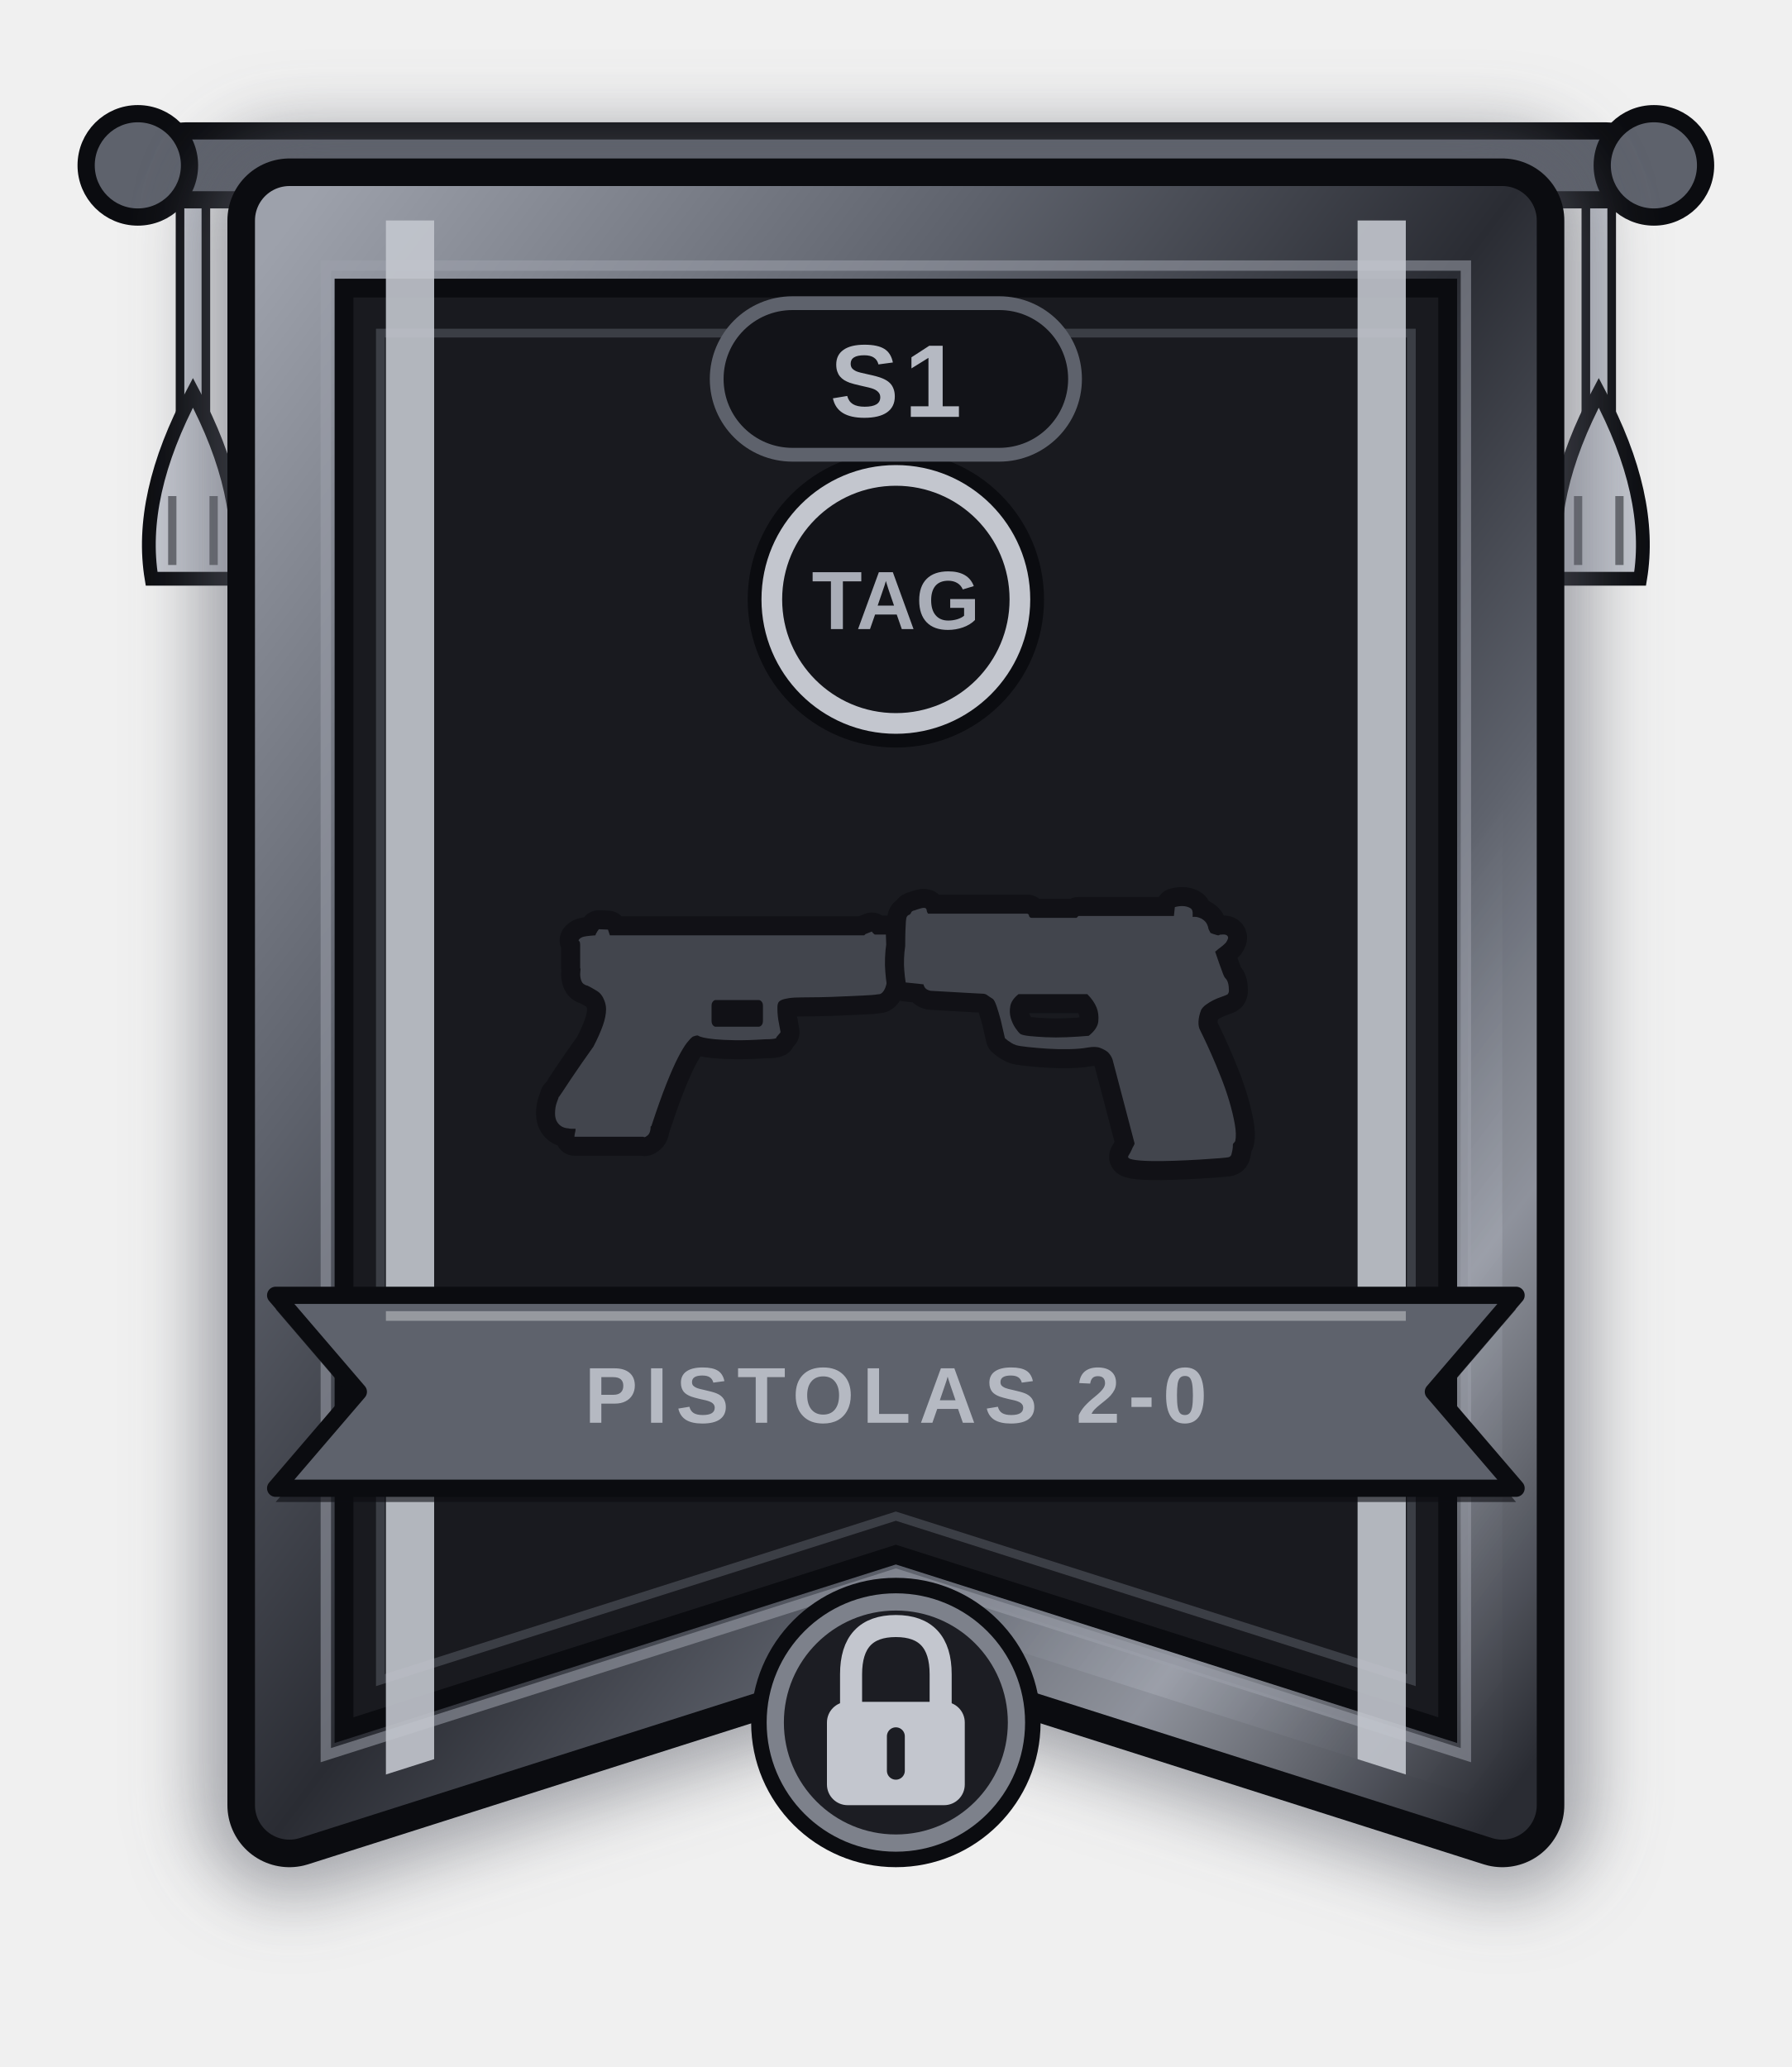
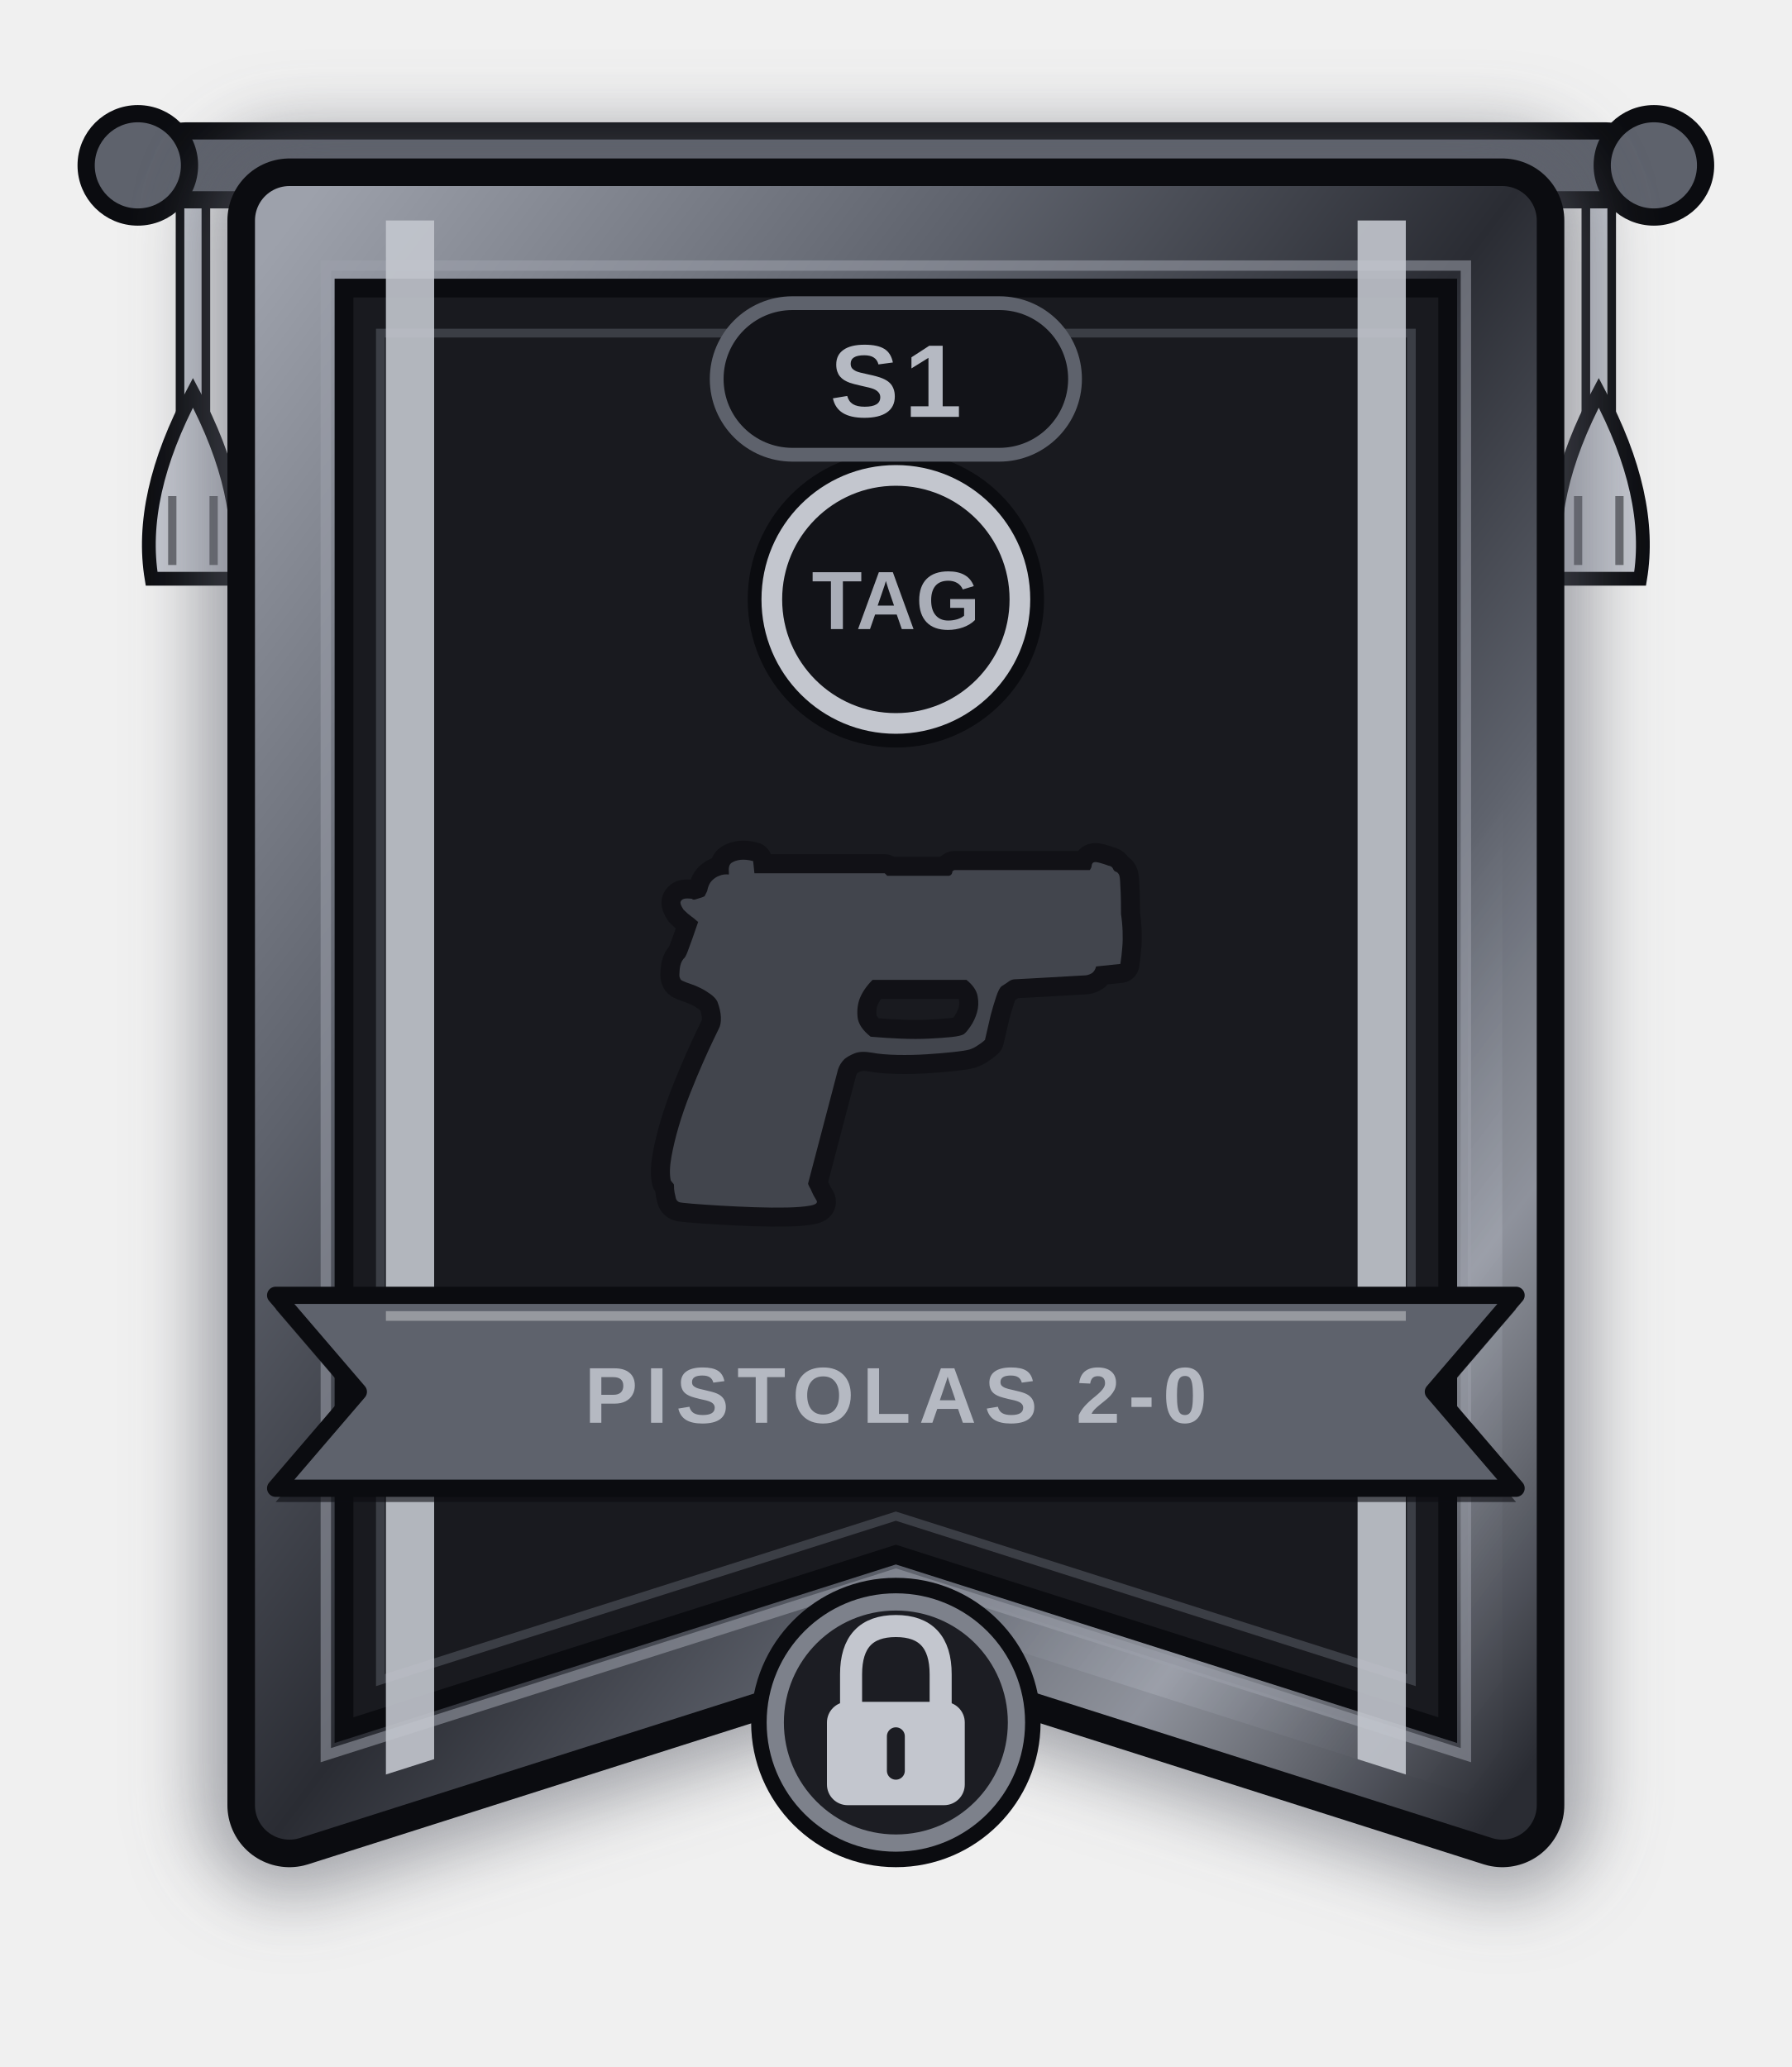
<svg xmlns="http://www.w3.org/2000/svg" width="260" height="300" viewBox="0 0 260 300">
  <defs>
    <linearGradient id="metal" x1="0" y1="0" x2="1" y2="1">
      <stop offset="0" stop-color="#9DA1AB" />
      <stop offset=".28" stop-color="#5E626C" />
      <stop offset=".5" stop-color="#2A2C33" />
      <stop offset=".68" stop-color="#5E626C" />
      <stop offset=".82" stop-color="#9DA1AB" stop-opacity=".9" />
      <stop offset="1" stop-color="#2A2C33" />
    </linearGradient>
    <clipPath id="recorte-forma">
      <path d="M42 32 H218 V262 L130 234 L42 262 Z" />
    </clipPath>
    <filter id="resplandor-marco" x="-20%" y="-20%" width="140%" height="140%">
      <feGaussianBlur stdDeviation="5" />
    </filter>
  </defs>
  <g id="asta">
    <g id="borlas-color-equipo">
      <path d="M28 28 V60" stroke="#0B0C10" stroke-width="5" />
      <path d="M28 28 V60" stroke="#C3C6CE" stroke-width="2.5" />
      <path d="M28 57 Q20 72 22 84 H34 Q36 72 28 57 Z" fill="#C3C6CE" stroke="#0B0C10" stroke-width="2" />
      <path d="M25 72 V82 M31 72 V82" stroke="#0B0C10" stroke-width="1.2" opacity=".5" />
      <path d="M232 28 V60" stroke="#0B0C10" stroke-width="5" />
      <path d="M232 28 V60" stroke="#C3C6CE" stroke-width="2.5" />
      <path d="M232 57 Q224 72 226 84 H238 Q240 72 232 57 Z" fill="#C3C6CE" stroke="#0B0C10" stroke-width="2" />
      <path d="M229 72 V82 M235 72 V82" stroke="#0B0C10" stroke-width="1.2" opacity=".5" />
    </g>
    <rect x="22" y="19" width="216" height="10" rx="5" fill="#5E626C" stroke="#0B0C10" stroke-width="2.5" />
    <circle cx="20" cy="24" r="7.5" fill="#5E626C" stroke="#0B0C10" stroke-width="2.5" />
    <circle cx="240" cy="24" r="7.5" fill="#5E626C" stroke="#0B0C10" stroke-width="2.5" />
  </g>
  <g id="forma-banderin">
    <path id="resplandor-marco" d="M42 32 H218 V262 L130 234 L42 262 Z" fill="none" stroke="#5E626C" stroke-width="26" stroke-linejoin="round" opacity=".55" filter="url(#resplandor-marco)" />
    <path id="borde-exterior" d="M42 32 H218 V262 L130 234 L42 262 Z" fill="#0B0C10" stroke="#0B0C10" stroke-width="18" stroke-linejoin="round" />
    <path id="marco-metal" d="M42 32 H218 V262 L130 234 L42 262 Z" fill="url(#metal)" stroke="url(#metal)" stroke-width="10" stroke-linejoin="round" />
    <path id="filete-claro" d="M42 32 H218 V262 L130 234 L42 262 Z" transform="translate(7.80 8.46) scale(0.94)" fill="none" stroke="#9DA1AB" stroke-width="1.6" opacity=".55" />
    <path id="cara" d="M42 32 H218 V262 L130 234 L42 262 Z" transform="translate(11.70 12.69) scale(0.91)" fill="#191A1F" stroke="#0B0C10" stroke-width="3" />
    <path id="filete-acento" d="M42 32 H218 V262 L130 234 L42 262 Z" transform="translate(19.50 21.15) scale(0.85)" fill="none" stroke="#5E626C" stroke-width="1.5" opacity=".5" />
  </g>
  <g id="franjas-color-equipo" clip-path="url(#recorte-forma)" opacity=".9">
    <rect x="56" y="30" width="7" height="240" fill="#C3C6CE" />
    <rect x="197" y="30" width="7" height="240" fill="#C3C6CE" />
  </g>
  <g id="logo-equipo">
    <circle cx="130" cy="87" r="21.5" fill="#0B0C10" />
    <circle cx="130" cy="87" r="18" fill="#121318" stroke="#C3C6CE" stroke-width="3" />
    <text id="iniciales-equipo" x="130" y="91.3" font-family="Montserrat, Arial, sans-serif" font-size="12" font-weight="900" text-anchor="middle" fill="#A9ADB7">TAG</text>
  </g>
  <g id="textos-editables" font-family="Montserrat, Arial, sans-serif" text-anchor="middle">
    <g id="etiqueta">
      <rect x="104.0" y="44" width="52.0" height="22" rx="11" fill="#121318" stroke="#5E626C" stroke-width="2" />
      <text x="130" y="60.5" font-size="15" font-weight="800" letter-spacing=".8" fill="#B5B9C2">S1</text>
    </g>
  </g>
  <g id="icono" opacity=".6" transform="translate(130 150) scale(1.15) translate(-130 -204)">
-     <g id="silueta-glock">
-       <path d="M1185 -867 Q1185 -812 1167 -801 Q1164 -799 1158 -799 Q1147 -797 1121.5 -796.0 Q1096 -795 1066.0 -793.5 Q1036 -792 1007.0 -791.5 Q978 -791 960 -791 Q938 -791 925.0 -789.0 Q912 -787 905.5 -784.0 Q899 -781 897.0 -776.5 Q895 -772 895 -766 L895 -760 Q895 -752 896.0 -742.0 Q897 -732 899 -723 Q901 -712 903 -701 L903 -699 L892 -686 L892 -684 Q886 -681 863 -681 Q816 -678 784.0 -678.5 Q752 -679 731.5 -681.0 Q711 -683 700.5 -685.5 Q690 -688 686 -691 Q680 -691 673 -688 Q667 -684 657.5 -672.0 Q648 -660 634.5 -634.0 Q621 -608 603.5 -564.0 Q586 -520 564 -453 L562 -452 Q562 -433 552 -427 Q546 -422 543 -425 L362 -425 Q362 -429 363 -433 Q365 -441 365 -446 L353 -446 Q349 -446 346 -447 Q327 -448 317 -463 Q311 -472 311 -486 Q311 -503 316.0 -516.0 Q321 -529 321 -531 L321 -529 Q322 -530 330.5 -543.0 Q339 -556 352.0 -575.5 Q365 -595 381.0 -618.0 Q397 -641 412 -662 Q428 -693 436.5 -717.0 Q445 -741 445 -760 Q445 -772 440 -784 Q434 -800 421.0 -808.0 Q408 -816 396 -822 L395 -822 Q384 -825 380.5 -833.5 Q377 -842 377 -852 Q377 -857 377.5 -860.0 Q378 -863 378 -866 Q377 -867 377 -868 L377 -872 L377 -877 L377 -911 Q377 -921 377.0 -928.5 Q377 -936 375 -938 Q375 -939 374.0 -939.0 Q373 -939 373 -941 Q373 -942 374 -943 L375 -944 Q376 -946 382.0 -949.0 Q388 -952 417 -954 Q418 -956 418.5 -958.0 Q419 -960 421 -962 Q422 -965 424 -967 L426 -970 L450 -969 L452 -963 Q453 -961 453.5 -958.5 Q454 -956 455 -954 L1123 -954 L1126 -957 Q1127 -958 1128 -958 L1143 -964 Q1144 -962 1146 -960 Q1150 -956 1151 -956 L1180 -956 L1185 -867 L1185 -867 Z M857 -769 Q857 -776 853.5 -780.0 Q850 -784 846 -784 L732 -784 Q729 -784 725.5 -780.0 Q722 -776 722 -769 L722 -730 Q722 -722 725.5 -718.0 Q729 -714 732 -714 L846 -714 Q850 -714 853.5 -718.0 Q857 -722 857 -730 L857 -769 L857 -769 Z" transform="translate(72.05 237.45) scale(0.04805 0.04805)" fill="#0B0C10" stroke="#0B0C10" stroke-width="99.9" stroke-linejoin="round" />
-       <path d="M1185 -867 Q1185 -812 1167 -801 Q1164 -799 1158 -799 Q1147 -797 1121.5 -796.0 Q1096 -795 1066.0 -793.5 Q1036 -792 1007.0 -791.5 Q978 -791 960 -791 Q938 -791 925.0 -789.0 Q912 -787 905.5 -784.0 Q899 -781 897.0 -776.5 Q895 -772 895 -766 L895 -760 Q895 -752 896.0 -742.0 Q897 -732 899 -723 Q901 -712 903 -701 L903 -699 L892 -686 L892 -684 Q886 -681 863 -681 Q816 -678 784.0 -678.5 Q752 -679 731.5 -681.0 Q711 -683 700.5 -685.5 Q690 -688 686 -691 Q680 -691 673 -688 Q667 -684 657.5 -672.0 Q648 -660 634.5 -634.0 Q621 -608 603.5 -564.0 Q586 -520 564 -453 L562 -452 Q562 -433 552 -427 Q546 -422 543 -425 L362 -425 Q362 -429 363 -433 Q365 -441 365 -446 L353 -446 Q349 -446 346 -447 Q327 -448 317 -463 Q311 -472 311 -486 Q311 -503 316.0 -516.0 Q321 -529 321 -531 L321 -529 Q322 -530 330.5 -543.0 Q339 -556 352.0 -575.5 Q365 -595 381.0 -618.0 Q397 -641 412 -662 Q428 -693 436.5 -717.0 Q445 -741 445 -760 Q445 -772 440 -784 Q434 -800 421.0 -808.0 Q408 -816 396 -822 L395 -822 Q384 -825 380.5 -833.5 Q377 -842 377 -852 Q377 -857 377.5 -860.0 Q378 -863 378 -866 Q377 -867 377 -868 L377 -872 L377 -877 L377 -911 Q377 -921 377.0 -928.5 Q377 -936 375 -938 Q375 -939 374.0 -939.0 Q373 -939 373 -941 Q373 -942 374 -943 L375 -944 Q376 -946 382.0 -949.0 Q388 -952 417 -954 Q418 -956 418.5 -958.0 Q419 -960 421 -962 Q422 -965 424 -967 L426 -970 L450 -969 L452 -963 Q453 -961 453.5 -958.5 Q454 -956 455 -954 L1123 -954 L1126 -957 Q1127 -958 1128 -958 L1143 -964 Q1144 -962 1146 -960 Q1150 -956 1151 -956 L1180 -956 L1185 -867 L1185 -867 Z M857 -769 Q857 -776 853.5 -780.0 Q850 -784 846 -784 L732 -784 Q729 -784 725.5 -780.0 Q722 -776 722 -769 L722 -730 Q722 -722 725.5 -718.0 Q729 -714 732 -714 L846 -714 Q850 -714 853.5 -718.0 Q857 -722 857 -730 L857 -769 L857 -769 Z" transform="translate(72.05 237.45) scale(0.04805 0.04805)" fill="#5E626C" />
-     </g>
    <g id="silueta-usp">
-       <path d="M295 -444 Q292 -458 296.0 -480.5 Q300 -503 307.5 -528.5 Q315 -554 325.5 -580.5 Q336 -607 345.5 -628.5 Q355 -650 362.0 -664.5 Q369 -679 370 -681 Q374 -688 373.5 -699.5 Q373 -711 368 -724 Q365 -730 357.5 -735.5 Q350 -741 342.0 -745.0 Q334 -749 326.5 -751.5 Q319 -754 317 -755 Q312 -757 311.0 -758.0 Q310 -759 309 -762 Q308 -764 309.0 -774.5 Q310 -785 315 -791 Q318 -793 321.5 -802.5 Q325 -812 329 -823 Q333 -835 338 -849 Q337 -849 334 -852 Q332 -854 327.0 -857.5 Q322 -861 315 -868 Q309 -877 310.5 -880.5 Q312 -884 316 -885 Q320 -886 328 -885 Q330 -883 333.5 -884.0 Q337 -885 340 -886 Q344 -887 348 -889 L352 -897 Q354 -908 359.5 -913.5 Q365 -919 371 -921 Q378 -924 386 -923 L386 -927 Q385 -938 390.5 -941.5 Q396 -945 404 -946 Q413 -947 424 -944 L426 -925 L597 -925 L630 -925 L634 -921 L730 -921 Q733 -921 735 -924 Q736 -926 736 -928 L739 -930 L951 -930 Q952 -931 953 -933 Q954 -935 954.0 -936.5 Q954 -938 955 -940 Q957 -944 966.0 -941.5 Q975 -939 980 -937 Q986 -936 987.5 -932.0 Q989 -928 993 -927 Q995 -926 996.5 -923.5 Q998 -921 998.5 -914.0 Q999 -907 999.5 -894.5 Q1000 -882 1000 -861 Q1002 -848 1002.5 -834.0 Q1003 -820 1002 -809 Q1001 -796 999 -783 L961 -779 Q959 -771 953.5 -768.0 Q948 -765 943 -765 Q941 -765 925.0 -764.0 Q909 -763 890.0 -762.0 Q871 -761 854.5 -760.0 Q838 -759 835 -759 Q829 -759 825.0 -756.0 Q821 -753 813 -748 Q809 -745 804.5 -731.5 Q800 -718 796 -703 Q792 -685 787 -664 Q785 -662 781 -659 Q778 -657 773.5 -654.0 Q769 -651 763 -649 Q756 -647 737.5 -645.0 Q719 -643 696.0 -641.5 Q673 -640 649.5 -640.5 Q626 -641 610 -644 Q593 -647 583.0 -643.0 Q573 -639 567 -634 Q560 -627 557 -618 L510 -439 Q510 -438 512 -434 Q514 -431 516.0 -426.0 Q518 -421 523 -413 Q527 -407 513.5 -404.5 Q500 -402 477.0 -401.5 Q454 -401 425.5 -402.0 Q397 -403 372.0 -404.5 Q347 -406 328.5 -407.5 Q310 -409 308 -410 Q304 -412 303.0 -416.0 Q302 -420 301 -425 Q300 -430 300 -437 Q300 -438 299 -439 Q297 -441 295 -444 Z M611 -758 Q597 -744 591 -729 Q586 -716 587.5 -700.0 Q589 -684 608 -669 Q631 -667 655.0 -666.0 Q679 -665 699.5 -666.0 Q720 -667 734.5 -668.5 Q749 -670 754 -673 Q758 -676 764.5 -685.5 Q771 -695 774.5 -707.0 Q778 -719 775.5 -732.5 Q773 -746 758 -758 L611 -758 L611 -758 Z" transform="translate(190.25 243.81) scale(-0.05907 0.05907)" fill="#0B0C10" stroke="#0B0C10" stroke-width="81.3" stroke-linejoin="round" />
-       <path d="M295 -444 Q292 -458 296.0 -480.5 Q300 -503 307.5 -528.5 Q315 -554 325.5 -580.5 Q336 -607 345.5 -628.5 Q355 -650 362.0 -664.5 Q369 -679 370 -681 Q374 -688 373.5 -699.5 Q373 -711 368 -724 Q365 -730 357.5 -735.5 Q350 -741 342.0 -745.0 Q334 -749 326.5 -751.5 Q319 -754 317 -755 Q312 -757 311.0 -758.0 Q310 -759 309 -762 Q308 -764 309.0 -774.5 Q310 -785 315 -791 Q318 -793 321.5 -802.5 Q325 -812 329 -823 Q333 -835 338 -849 Q337 -849 334 -852 Q332 -854 327.0 -857.5 Q322 -861 315 -868 Q309 -877 310.5 -880.5 Q312 -884 316 -885 Q320 -886 328 -885 Q330 -883 333.5 -884.0 Q337 -885 340 -886 Q344 -887 348 -889 L352 -897 Q354 -908 359.5 -913.5 Q365 -919 371 -921 Q378 -924 386 -923 L386 -927 Q385 -938 390.5 -941.5 Q396 -945 404 -946 Q413 -947 424 -944 L426 -925 L597 -925 L630 -925 L634 -921 L730 -921 Q733 -921 735 -924 Q736 -926 736 -928 L739 -930 L951 -930 Q952 -931 953 -933 Q954 -935 954.0 -936.5 Q954 -938 955 -940 Q957 -944 966.0 -941.5 Q975 -939 980 -937 Q986 -936 987.5 -932.0 Q989 -928 993 -927 Q995 -926 996.5 -923.5 Q998 -921 998.5 -914.0 Q999 -907 999.5 -894.5 Q1000 -882 1000 -861 Q1002 -848 1002.5 -834.0 Q1003 -820 1002 -809 Q1001 -796 999 -783 L961 -779 Q959 -771 953.5 -768.0 Q948 -765 943 -765 Q941 -765 925.0 -764.0 Q909 -763 890.0 -762.0 Q871 -761 854.5 -760.0 Q838 -759 835 -759 Q829 -759 825.0 -756.0 Q821 -753 813 -748 Q809 -745 804.5 -731.5 Q800 -718 796 -703 Q792 -685 787 -664 Q785 -662 781 -659 Q778 -657 773.5 -654.0 Q769 -651 763 -649 Q756 -647 737.5 -645.0 Q719 -643 696.0 -641.5 Q673 -640 649.5 -640.5 Q626 -641 610 -644 Q593 -647 583.0 -643.0 Q573 -639 567 -634 Q560 -627 557 -618 L510 -439 Q510 -438 512 -434 Q514 -431 516.0 -426.0 Q518 -421 523 -413 Q527 -407 513.5 -404.5 Q500 -402 477.0 -401.5 Q454 -401 425.5 -402.0 Q397 -403 372.0 -404.5 Q347 -406 328.5 -407.5 Q310 -409 308 -410 Q304 -412 303.0 -416.0 Q302 -420 301 -425 Q300 -430 300 -437 Q300 -438 299 -439 Q297 -441 295 -444 Z M611 -758 Q597 -744 591 -729 Q586 -716 587.5 -700.0 Q589 -684 608 -669 Q631 -667 655.0 -666.0 Q679 -665 699.5 -666.0 Q720 -667 734.5 -668.5 Q749 -670 754 -673 Q758 -676 764.5 -685.5 Q771 -695 774.5 -707.0 Q778 -719 775.5 -732.5 Q773 -746 758 -758 L611 -758 L611 -758 Z" transform="translate(190.25 243.81) scale(-0.05907 0.05907)" fill="#5E626C" />
+       <path d="M295 -444 Q292 -458 296.0 -480.5 Q300 -503 307.5 -528.5 Q315 -554 325.5 -580.5 Q336 -607 345.5 -628.5 Q355 -650 362.0 -664.5 Q369 -679 370 -681 Q374 -688 373.5 -699.5 Q373 -711 368 -724 Q365 -730 357.5 -735.5 Q350 -741 342.0 -745.0 Q334 -749 326.5 -751.5 Q319 -754 317 -755 Q312 -757 311.0 -758.0 Q310 -759 309 -762 Q308 -764 309.0 -774.5 Q310 -785 315 -791 Q318 -793 321.5 -802.5 Q325 -812 329 -823 Q333 -835 338 -849 Q337 -849 334 -852 Q332 -854 327.0 -857.5 Q322 -861 315 -868 Q309 -877 310.5 -880.5 Q312 -884 316 -885 Q320 -886 328 -885 Q330 -883 333.5 -884.0 Q337 -885 340 -886 Q344 -887 348 -889 L352 -897 Q354 -908 359.5 -913.5 Q365 -919 371 -921 Q378 -924 386 -923 L386 -927 Q385 -938 390.5 -941.5 Q396 -945 404 -946 Q413 -947 424 -944 L426 -925 L597 -925 L630 -925 L634 -921 L730 -921 Q733 -921 735 -924 Q736 -926 736 -928 L739 -930 L951 -930 Q952 -931 953 -933 Q954 -935 954.0 -936.5 Q954 -938 955 -940 Q957 -944 966.0 -941.5 Q975 -939 980 -937 Q986 -936 987.5 -932.0 Q989 -928 993 -927 Q995 -926 996.5 -923.5 Q998 -921 998.5 -914.0 Q999 -907 999.5 -894.5 Q1000 -882 1000 -861 Q1002 -848 1002.5 -834.0 Q1003 -820 1002 -809 Q1001 -796 999 -783 L961 -779 Q959 -771 953.5 -768.0 Q948 -765 943 -765 Q941 -765 925.0 -764.0 Q909 -763 890.0 -762.0 Q871 -761 854.5 -760.0 Q838 -759 835 -759 Q829 -759 825.0 -756.0 Q821 -753 813 -748 Q809 -745 804.5 -731.5 Q800 -718 796 -703 Q792 -685 787 -664 Q785 -662 781 -659 Q778 -657 773.5 -654.0 Q769 -651 763 -649 Q756 -647 737.5 -645.0 Q719 -643 696.0 -641.5 Q673 -640 649.5 -640.5 Q626 -641 610 -644 Q593 -647 583.0 -643.0 Q573 -639 567 -634 Q560 -627 557 -618 L510 -439 Q510 -438 512 -434 Q514 -431 516.0 -426.0 Q518 -421 523 -413 Q527 -407 513.5 -404.5 Q500 -402 477.0 -401.5 Q454 -401 425.5 -402.0 Q397 -403 372.0 -404.5 Q347 -406 328.5 -407.5 Q310 -409 308 -410 Q304 -412 303.0 -416.0 Q302 -420 301 -425 Q300 -430 300 -437 Q300 -438 299 -439 Q297 -441 295 -444 Z M611 -758 Q597 -744 591 -729 Q586 -716 587.5 -700.0 Q589 -684 608 -669 Q631 -667 655.0 -666.0 Q679 -665 699.5 -666.0 Q720 -667 734.5 -668.5 Q749 -670 754 -673 Q758 -676 764.5 -685.5 Q771 -695 774.5 -707.0 Q778 -719 775.5 -732.5 Q773 -746 758 -758 L611 -758 L611 -758 Z" transform="translate(77.82 258.32) scale(0.08059 0.08059)" fill="#0B0C10" stroke="#0B0C10" stroke-width="59.6" stroke-linejoin="round" />
+       <path d="M295 -444 Q292 -458 296.0 -480.5 Q300 -503 307.5 -528.5 Q315 -554 325.5 -580.5 Q336 -607 345.5 -628.5 Q355 -650 362.0 -664.5 Q369 -679 370 -681 Q374 -688 373.5 -699.5 Q373 -711 368 -724 Q365 -730 357.5 -735.5 Q350 -741 342.0 -745.0 Q334 -749 326.5 -751.5 Q319 -754 317 -755 Q312 -757 311.0 -758.0 Q310 -759 309 -762 Q308 -764 309.0 -774.5 Q310 -785 315 -791 Q318 -793 321.5 -802.5 Q325 -812 329 -823 Q333 -835 338 -849 Q337 -849 334 -852 Q332 -854 327.0 -857.5 Q322 -861 315 -868 Q309 -877 310.5 -880.5 Q312 -884 316 -885 Q320 -886 328 -885 Q330 -883 333.5 -884.0 Q337 -885 340 -886 Q344 -887 348 -889 L352 -897 Q354 -908 359.5 -913.5 Q365 -919 371 -921 Q378 -924 386 -923 L386 -927 Q385 -938 390.5 -941.5 Q396 -945 404 -946 Q413 -947 424 -944 L426 -925 L597 -925 L630 -925 L634 -921 L730 -921 Q733 -921 735 -924 Q736 -926 736 -928 L739 -930 L951 -930 Q952 -931 953 -933 Q954 -935 954.0 -936.5 Q954 -938 955 -940 Q957 -944 966.0 -941.5 Q975 -939 980 -937 Q986 -936 987.5 -932.0 Q989 -928 993 -927 Q995 -926 996.5 -923.5 Q998 -921 998.5 -914.0 Q999 -907 999.5 -894.5 Q1000 -882 1000 -861 Q1002 -848 1002.5 -834.0 Q1003 -820 1002 -809 Q1001 -796 999 -783 L961 -779 Q959 -771 953.5 -768.0 Q948 -765 943 -765 Q941 -765 925.0 -764.0 Q909 -763 890.0 -762.0 Q871 -761 854.5 -760.0 Q838 -759 835 -759 Q829 -759 825.0 -756.0 Q821 -753 813 -748 Q809 -745 804.5 -731.5 Q800 -718 796 -703 Q792 -685 787 -664 Q785 -662 781 -659 Q778 -657 773.5 -654.0 Q769 -651 763 -649 Q756 -647 737.5 -645.0 Q719 -643 696.0 -641.5 Q673 -640 649.5 -640.5 Q626 -641 610 -644 Q593 -647 583.0 -643.0 Q573 -639 567 -634 Q560 -627 557 -618 L510 -439 Q510 -438 512 -434 Q514 -431 516.0 -426.0 Q518 -421 523 -413 Q527 -407 513.5 -404.5 Q500 -402 477.0 -401.5 Q454 -401 425.5 -402.0 Q397 -403 372.0 -404.5 Q347 -406 328.5 -407.5 Q310 -409 308 -410 Q304 -412 303.0 -416.0 Q302 -420 301 -425 Q300 -430 300 -437 Q300 -438 299 -439 Q297 -441 295 -444 Z M611 -758 Q597 -744 591 -729 Q586 -716 587.5 -700.0 Q589 -684 608 -669 Q631 -667 655.0 -666.0 Q679 -665 699.5 -666.0 Q720 -667 734.5 -668.5 Q749 -670 754 -673 Q758 -676 764.5 -685.5 Q771 -695 774.5 -707.0 Q778 -719 775.5 -732.5 Q773 -746 758 -758 L611 -758 L611 -758 Z" transform="translate(77.82 258.32) scale(0.08059 0.08059)" fill="#5E626C" />
    </g>
  </g>
  <g id="banda" transform="translate(0 -6)">
    <path d="M40 194 H220 L208 208 L220 222 H40 L52 208 Z" fill="#0B0C10" transform="translate(0 2)" opacity=".6" />
    <path d="M40 194 H220 L208 208 L220 222 H40 L52 208 Z" fill="#5E626C" stroke="#0B0C10" stroke-width="2.5" stroke-linejoin="round" />
    <path d="M56 197 H204" stroke="#FFFFFF" stroke-width="1.4" opacity=".35" />
    <text id="texto-banda" x="130" y="212.5" font-family="Montserrat, Arial, sans-serif" font-size="11.5" font-weight="900" letter-spacing="1.2" text-anchor="middle" fill="#B5B9C2">PISTOLAS 2-0</text>
  </g>
  <g id="candado">
    <circle cx="130" cy="250" r="21" fill="#0B0C10" />
    <circle cx="130" cy="250" r="17.5" fill="#1C1D23" stroke="#7D818B" stroke-width="2.5" />
    <path d="M123.5 248 V243 Q123.5 236 130 236 Q136.5 236 136.5 243 V248" fill="none" stroke="#C3C6CE" stroke-width="3.2" stroke-linecap="round" />
    <rect x="120" y="247" width="20" height="15" rx="3" fill="#C3C6CE" />
    <path d="M130 252 V257" stroke="#1C1D23" stroke-width="2.6" stroke-linecap="round" />
  </g>
</svg>
